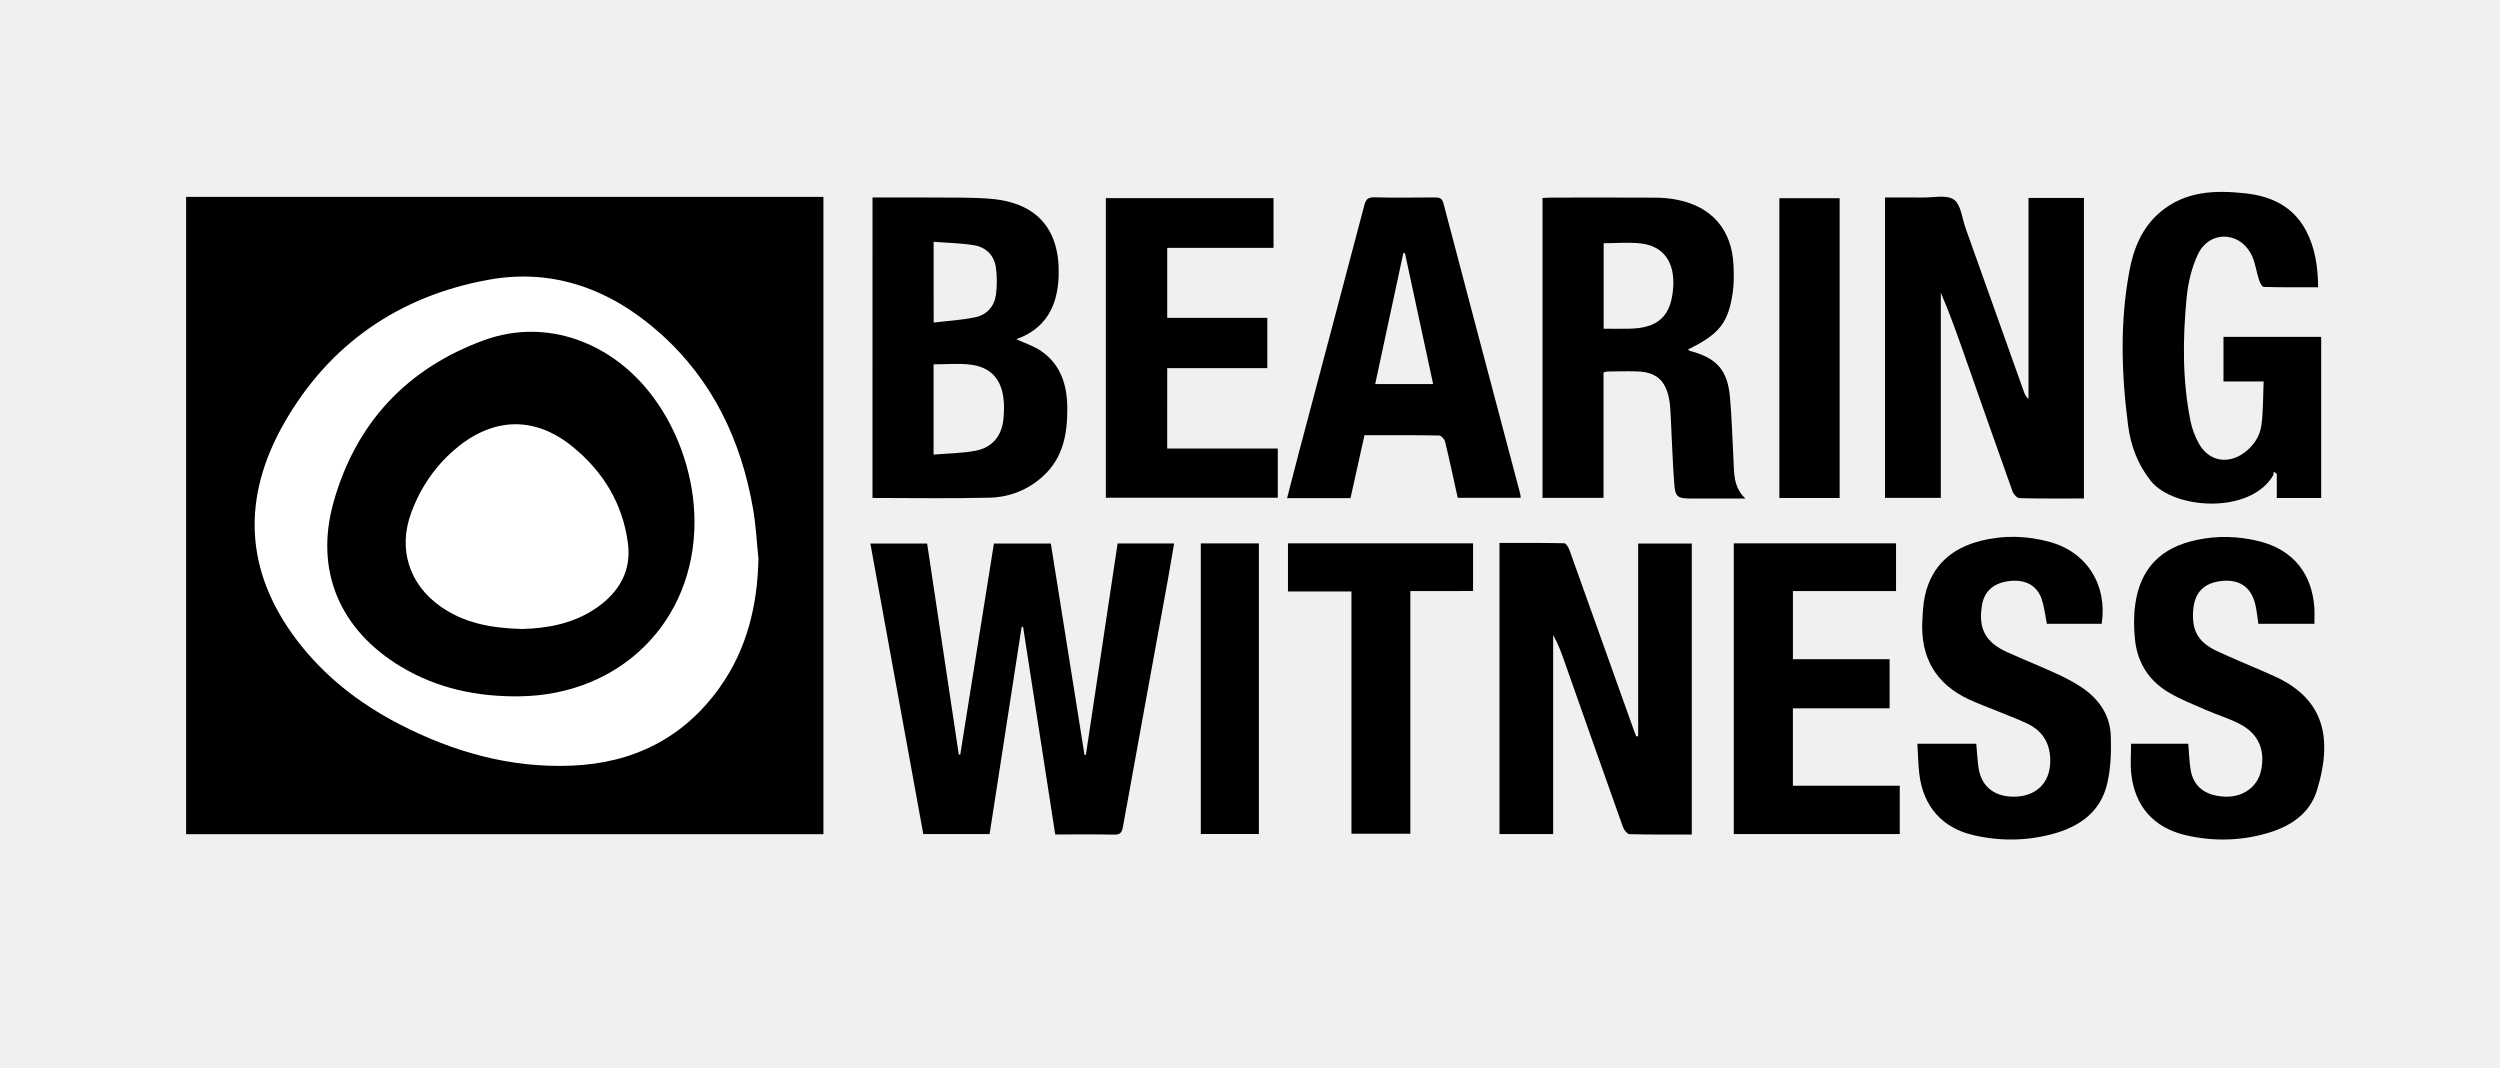
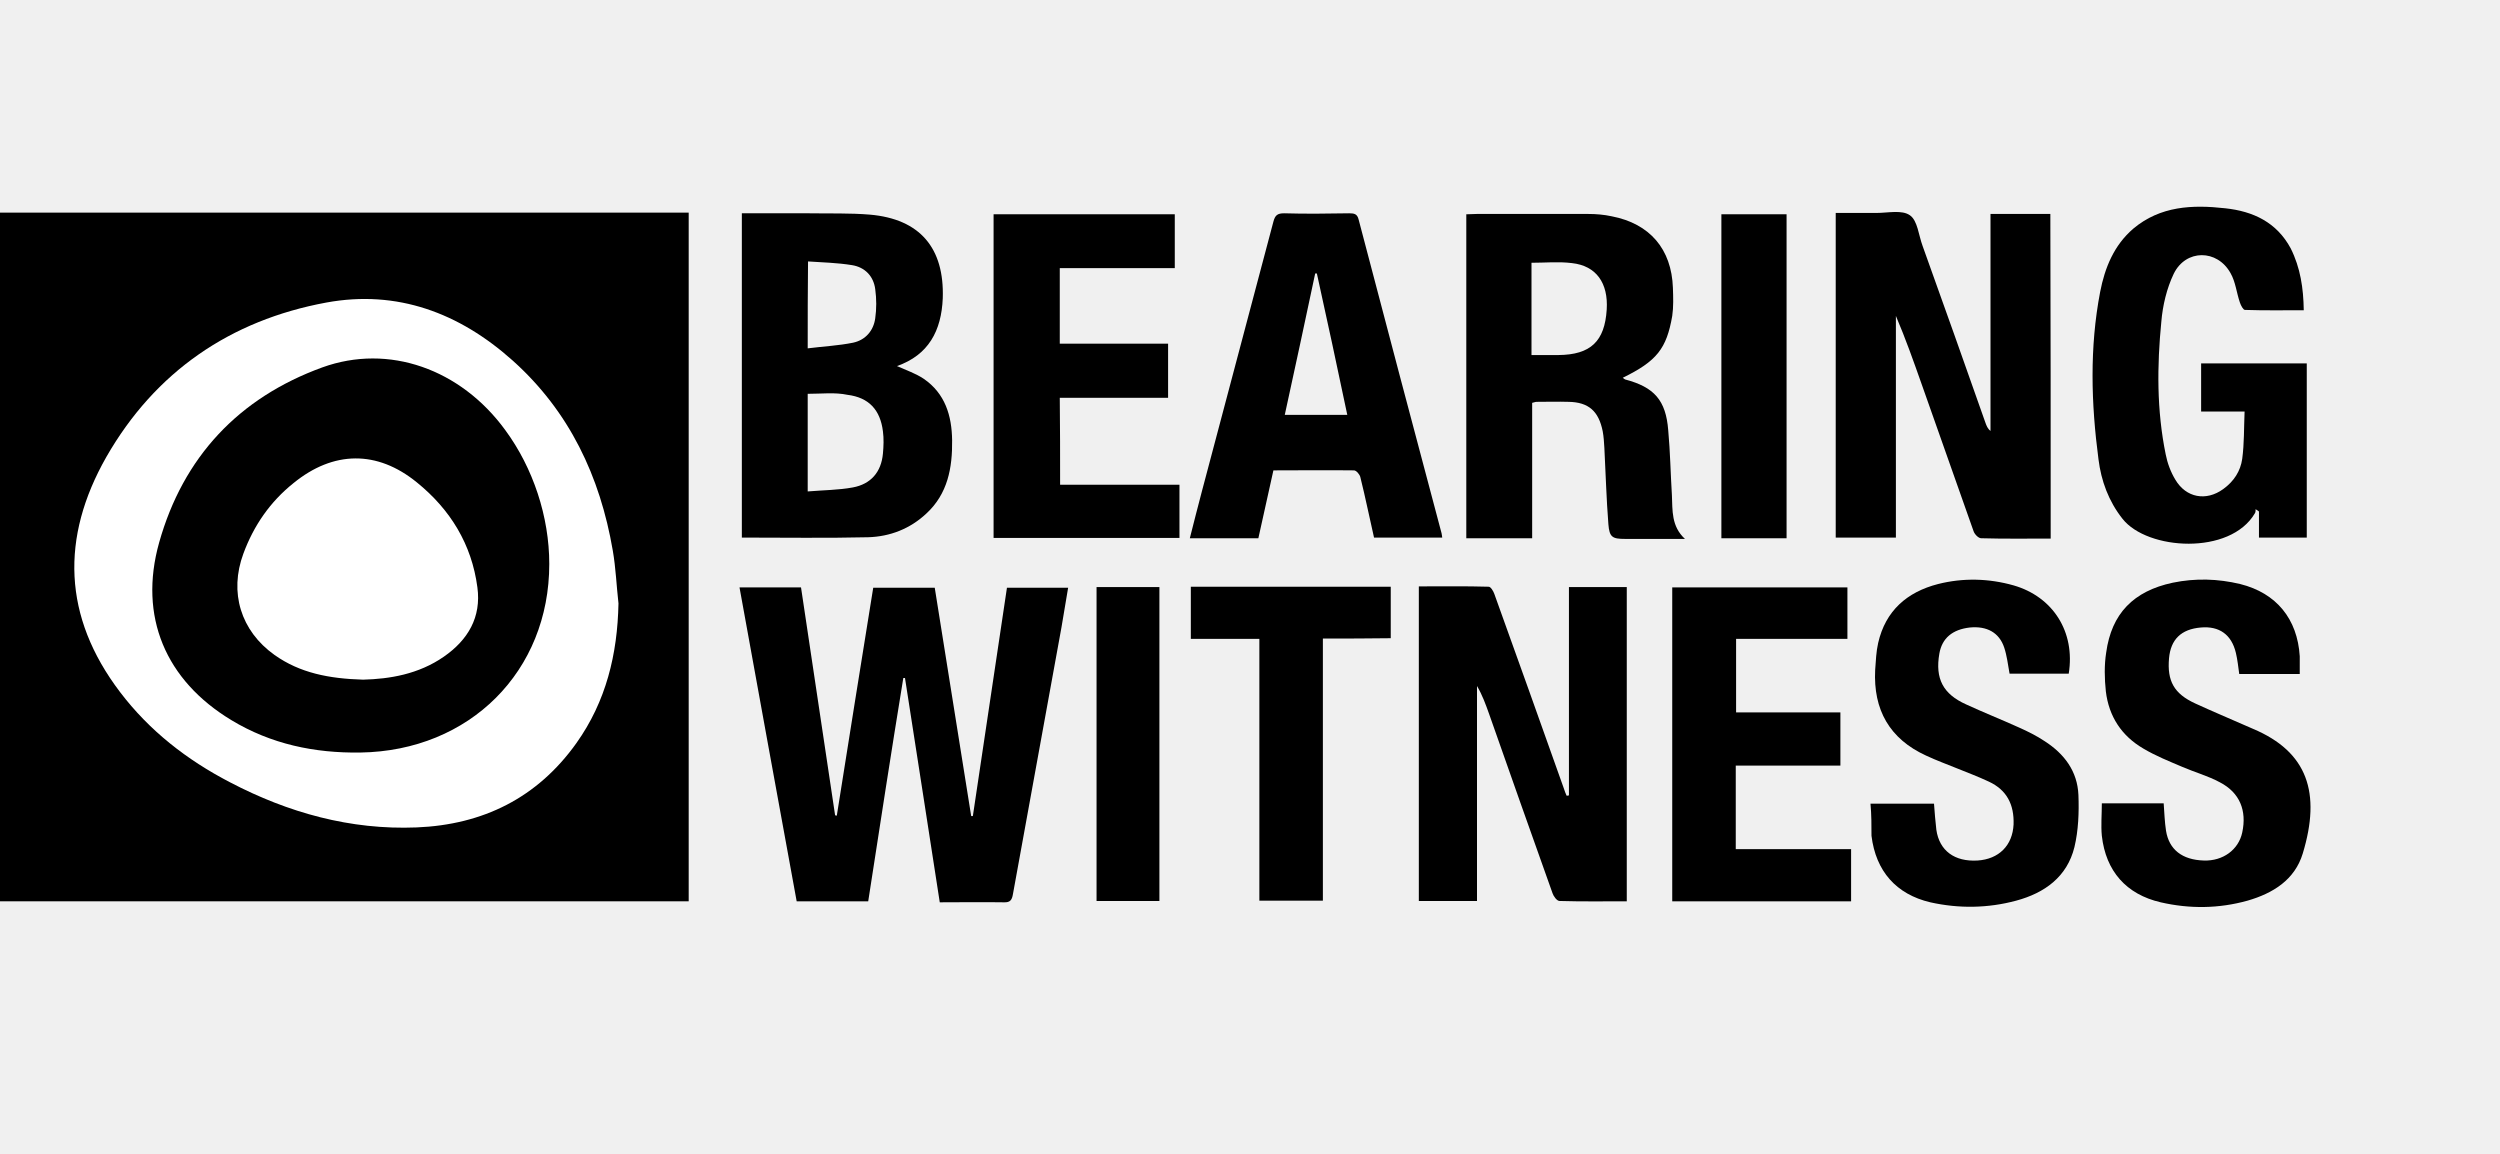
- <svg xmlns="http://www.w3.org/2000/svg" version="1.1" id="Layer_1" x="0px" y="0px" viewBox="0 0 808 345" style="enable-background:new 0 0 808 345;" xml:space="preserve">
+ <svg xmlns="http://www.w3.org/2000/svg" version="1.1" id="Layer_1" x="0px" y="0px" viewBox="0 0 747.8 345" style="enable-background:new 0 0 747.8 345;" xml:space="preserve">
+   <style type="text/css">
+ 	.st0{fill:#FFFFFF;}
+ </style>
  <g>
-     <rect x="60.15" y="63.63" width="205.98" height="205.98" />
-     <path fill="white" d="M245.13,180.46c-0.29,15.16-3.69,29.34-12.56,41.78c-11.66,16.35-27.99,24.41-47.81,25.22   c-19.82,0.81-38.35-4.43-55.84-13.49c-12.87-6.67-24.13-15.43-32.95-27.04c-17.07-22.47-17.83-46.25-4.09-70.26   c14.59-25.49,37.05-40.93,65.81-46.22c21.21-3.91,39.84,3.13,55.71,17.31c17,15.19,26.2,34.68,30.02,56.87   C244.31,169.85,244.57,175.18,245.13,180.46z" />
-     <path d="M224.46,168.68c0.01,32.13-23.84,55.91-56.46,56.37c-13.72,0.19-26.72-2.51-38.55-9.66   c-19.67-11.9-27.85-31.02-21.64-53.11c7.2-25.6,23.77-43.31,48.77-52.37c19.9-7.21,41.38,0.54,54.7,18.66   C219.66,139.97,224.45,154.56,224.46,168.68z" />
-     <path d="M319.84,269.58c-7.15,0-14.1,0-21.43,0c-5.68-31.19-11.37-62.42-17.11-93.92c6.18,0,12.06,0,18.35,0   c3.4,22.66,6.81,45.42,10.23,68.19c0.16,0.02,0.32,0.04,0.47,0.06c3.62-22.67,7.23-45.34,10.88-68.23c6.13,0,12.19,0,18.4,0   c3.63,22.8,7.26,45.54,10.88,68.29c0.15,0,0.3,0.01,0.45,0.01c3.41-22.72,6.82-45.45,10.25-68.34c6.03,0,11.91,0,18.27,0   c-0.69,4-1.34,7.93-2.05,11.85c-4.84,26.57-9.7,53.14-14.49,79.71c-0.32,1.77-0.8,2.59-2.8,2.55c-6.29-0.12-12.59-0.05-19.09-0.05   c-3.49-22.52-6.94-44.81-10.39-67.1c-0.15-0.01-0.31-0.01-0.46-0.02C326.77,224.82,323.33,247.04,319.84,269.58z" />
-     <path d="M673.53,161.11c-7.06,0-13.93,0.07-20.8-0.1c-0.79-0.02-1.95-1.25-2.27-2.16c-5.23-14.61-10.34-29.26-15.49-43.9   c-2.4-6.81-4.8-13.63-7.7-20.36c0,22.03,0,44.07,0,66.31c-6.15,0-12.02,0-18.04,0c0-32.29,0-64.47,0-97.07   c4.09,0,8.1-0.04,12.12,0.01c3.46,0.05,7.74-0.98,10.14,0.67c2.28,1.56,2.63,5.97,3.76,9.15c6.29,17.62,12.57,35.25,18.85,52.88   c0.3,0.84,0.6,1.67,1.51,2.39c0-21.6,0-43.2,0-64.95c6.15,0,11.94,0,17.92,0C673.53,96.33,673.53,128.51,673.53,161.11z" />
-     <path d="M282,63.83c6.85,0,13.43-0.05,20.01,0.01c6.12,0.06,12.26-0.1,18.34,0.43c14.97,1.31,22.34,10.04,21.8,25.03   c-0.35,9.77-4.28,17-13.68,20.33c2.68,1.25,5.59,2.16,8,3.81c6.42,4.39,8.43,11.01,8.48,18.43c0.06,8.23-1.29,15.97-7.71,21.91   c-4.92,4.55-10.91,6.91-17.44,7.07c-12.51,0.32-25.04,0.09-37.81,0.09C282,128.71,282,96.47,282,63.83z M301.73,117.76   c0,9.55,0,19,0,29.16c4.66-0.39,9.16-0.41,13.51-1.23c5.37-1.01,8.47-4.65,9.05-10.14c0.24-2.23,0.3-4.53,0.04-6.74   c-0.75-6.37-4.18-10.12-10.58-10.95C309.89,117.35,305.91,117.76,301.73,117.76z M301.76,104.25c4.72-0.57,9.22-0.81,13.56-1.74   c3.68-0.79,6.08-3.56,6.58-7.32c0.38-2.85,0.37-5.83-0.02-8.68c-0.54-3.92-3.14-6.58-6.98-7.23c-4.3-0.73-8.71-0.78-13.15-1.13   C301.76,87.03,301.76,95.26,301.76,104.25z" />
-     <path d="M529.45,237.95c0-20.68,0-41.37,0-62.28c5.86,0,11.46,0,17.33,0c0,31.22,0,62.52,0,94.04c-6.77,0-13.45,0.08-20.12-0.11   c-0.75-0.02-1.79-1.39-2.13-2.33c-6.38-17.89-12.67-35.81-18.99-53.72c-0.99-2.8-1.99-5.59-3.56-8.29c0,21.39,0,42.77,0,64.31   c-5.95,0-11.55,0-17.35,0c0-31.32,0-62.55,0-94.09c7.01,0,13.96-0.05,20.91,0.1c0.59,0.01,1.4,1.32,1.7,2.16   c6.96,19.38,13.87,38.78,20.79,58.17c0.25,0.69,0.52,1.37,0.78,2.06C529.01,237.96,529.23,237.96,529.45,237.95z" />
-     <path d="M545.55,112.96c0.39,0.27,0.51,0.42,0.67,0.46c8.68,2.3,12.16,6.21,12.93,15.16c0.56,6.47,0.74,12.96,1.09,19.45   c0.25,4.55-0.17,9.3,3.87,13.09c-2.3,0-4.6,0-6.9,0c-3.67,0-7.35,0-11.02,0c-3.78,0-4.74-0.54-5.04-4.36   c-0.59-7.59-0.8-15.22-1.2-22.82c-0.09-1.69-0.18-3.39-0.5-5.04c-1.16-5.99-4.22-8.65-10.24-8.85c-3.2-0.11-6.41-0.01-9.61,0.02   c-0.36,0-0.71,0.15-1.34,0.29c0,13.46,0,26.89,0,40.55c-6.71,0-13.14,0-19.72,0c0-32.25,0-64.44,0-96.91   c1.08-0.05,2.07-0.14,3.06-0.14c11.12-0.01,22.24-0.04,33.35,0.02c2.34,0.01,4.72,0.22,7.01,0.67c11.4,2.21,17.88,9.8,18.32,21.42   c0.11,2.81,0.16,5.68-0.24,8.45C558.62,104.35,555.72,107.98,545.55,112.96z M518.3,106.25c2.89,0,5.51,0.03,8.13-0.01   c9.59-0.13,13.78-4.11,14.36-13.59c0.48-7.92-3.13-13.07-10.36-13.95c-3.95-0.48-8.01-0.09-12.13-0.09   C518.3,87.81,518.3,96.82,518.3,106.25z" />
-     <path d="M749.21,92.84c-5.97,0-11.78,0.06-17.6-0.1c-0.51-0.01-1.18-1.34-1.45-2.16c-0.97-2.92-1.29-6.16-2.76-8.77   c-4.03-7.16-13.39-7.15-16.96,0.24c-2.11,4.37-3.28,9.46-3.74,14.33c-1.26,13.24-1.37,26.53,1.26,39.66   c0.53,2.63,1.53,5.28,2.88,7.59c3.19,5.44,9.19,6.49,14.33,2.81c3.15-2.26,5.23-5.37,5.73-9.09c0.6-4.53,0.5-9.16,0.71-14.07   c-4.58,0-8.68,0-12.98,0c0-4.96,0-9.6,0-14.41c10.55,0,20.97,0,31.57,0c0,17.36,0,34.64,0,52.08c-4.72,0-9.38,0-14.34,0   c0-2.64,0-5.23,0-7.81c-0.34-0.24-0.69-0.48-1.03-0.72c-0.04,0.41,0.04,0.89-0.15,1.21c-7.38,12.67-32.21,11.12-39.63,1.69   c-4.18-5.31-6.41-11.35-7.25-17.82c-2.17-16.69-2.68-33.43,0.45-50.07c1.36-7.23,4.1-13.94,9.93-18.87   c8.09-6.84,17.7-7.15,27.55-6.07c8.4,0.92,15.41,4.21,19.57,12.04C748.27,80.14,749.15,86.23,749.21,92.84z" />
-     <path d="M441,140.66c-1.52,6.85-3.01,13.54-4.52,20.33c-6.81,0-13.47,0-20.49,0c1.23-4.77,2.4-9.38,3.61-13.97   c7.12-26.91,14.28-53.81,21.36-80.73c0.49-1.86,1.21-2.55,3.22-2.51c6.5,0.15,13,0.08,19.51,0.03c1.47-0.01,2.37,0.17,2.83,1.9   c8.22,31.29,16.52,62.57,24.8,93.84c0.09,0.36,0.1,0.74,0.17,1.34c-6.78,0-13.48,0-20.35,0c-1.35-6.08-2.63-12.14-4.09-18.15   c-0.19-0.8-1.25-1.98-1.93-1.99C457.13,140.61,449.13,140.66,441,140.66z M454.07,81.78c-0.17,0.01-0.34,0.03-0.52,0.04   c-3.02,14.08-6.05,28.16-9.09,42.31c6.4,0,12.45,0,18.73,0C460.12,109.84,457.1,95.81,454.07,81.78z" />
-     <path d="M377.24,144.97c12.04,0,23.8,0,35.74,0c0,5.37,0,10.5,0,15.89c-18.46,0-36.95,0-55.57,0c0-32.24,0-64.44,0-96.83   c18.01,0,35.97,0,54.19,0c0,5.26,0,10.56,0,16.08c-11.43,0-22.8,0-34.35,0c0,7.6,0,14.98,0,22.63c10.77,0,21.47,0,32.35,0   c0,5.49,0,10.71,0,16.24c-10.78,0-21.47,0-32.35,0C377.24,127.7,377.24,136.12,377.24,144.97z" />
-     <path d="M748.01,201.62c-6.09,0-12,0-18.11,0c-0.32-2.09-0.5-4.23-0.99-6.29c-1.32-5.49-4.98-8.07-10.54-7.59   c-5.86,0.5-9.01,3.55-9.51,9.21c-0.6,6.78,1.52,10.63,7.77,13.53c4.95,2.3,9.99,4.37,15,6.55c0.78,0.34,1.54,0.7,2.32,1.03   c16.43,6.93,20.43,19.21,14.92,37.28c-2.4,7.89-8.92,11.93-16.5,14.06c-8.57,2.41-17.31,2.55-25.99,0.52   c-10.32-2.42-16.4-9.32-17.56-19.88c-0.34-3.14-0.05-6.35-0.05-9.66c6.13,0,12.29,0,18.48,0c0.24,2.84,0.32,5.56,0.73,8.23   c0.87,5.65,4.8,8.66,11.28,8.87c5.73,0.18,10.36-3.18,11.5-8.37c1.44-6.51-0.74-11.87-6.65-15.01c-3.55-1.88-7.48-3.03-11.18-4.65   c-3.96-1.73-8-3.34-11.73-5.48c-6.51-3.76-10.34-9.59-11.15-17.07c-0.41-3.81-0.47-7.76,0.06-11.55   c1.64-11.67,8.24-18.39,19.89-20.85c6.75-1.43,13.5-1.22,20.16,0.43c10.85,2.7,17.12,10.36,17.84,21.58   C748.1,198.09,748.01,199.69,748.01,201.62z" />
-     <path d="M619.7,240.37c6.57,0,12.74,0,19.03,0c0.24,2.65,0.36,5.26,0.74,7.84c0.94,6.26,5.51,9.63,12.35,9.25   c6.42-0.36,10.54-4.52,10.8-10.76c0.25-5.88-2.04-10.27-7.38-12.83c-2.96-1.42-6.06-2.55-9.1-3.8c-3.22-1.32-6.49-2.51-9.65-3.96   c-10.92-5.03-15.83-13.71-15.19-25.6c0.15-2.72,0.29-5.48,0.88-8.12c2.18-9.65,8.62-15.21,17.91-17.57   c7.53-1.91,15.15-1.71,22.63,0.4c11.83,3.35,18.45,13.93,16.54,26.39c-5.95,0-11.92,0-17.71,0c-0.55-2.75-0.82-5.38-1.63-7.84   c-1.48-4.5-5.21-6.54-10.27-6c-5.22,0.56-8.28,3.18-9.06,7.77c-1.28,7.53,1.06,12.05,8.05,15.2c5.23,2.36,10.55,4.5,15.78,6.88   c2.65,1.2,5.26,2.54,7.71,4.1c5.88,3.75,9.83,9.01,10.08,16.1c0.18,5.21,0,10.62-1.21,15.65c-2.15,8.92-8.89,13.69-17.38,16.01   c-8.5,2.33-17.15,2.44-25.73,0.46c-10.24-2.36-16.33-9.34-17.58-19.9C619.96,246.88,619.91,243.7,619.7,240.37z" />
-     <path d="M560.36,269.56c0-31.45,0-62.62,0-93.95c17.52,0,34.92,0,52.44,0c0,5.1,0,10.07,0,15.42c-11.05,0-22.1,0-33.33,0   c0,7.5,0,14.61,0,22.02c10.37,0,20.69,0,31.25,0c0,5.4,0,10.52,0,15.88c-10.43,0-20.76,0-31.26,0c0,8.39,0,16.53,0,25.02   c11.51,0,22.95,0,34.54,0c0,5.38,0,10.42,0,15.61C596.11,269.56,578.35,269.56,560.36,269.56z" />
-     <path d="M455.82,191.03c0,26.41,0,52.31,0,78.44c-6.31,0-12.47,0-19.03,0c0-25.98,0-52.01,0-78.31c-7.04,0-13.69,0-20.52,0   c0-5.31,0-10.35,0-15.56c19.88,0,39.73,0,59.82,0c0,5.05,0,10.07,0,15.42C469.45,191.03,462.81,191.03,455.82,191.03z" />
-     <path d="M594.57,160.96c-6.6,0-12.96,0-19.48,0c0-32.33,0-64.51,0-96.91c6.46,0,12.88,0,19.48,0   C594.57,96.34,594.57,128.51,594.57,160.96z" />
-     <path d="M388.1,175.63c6.25,0,12.43,0,18.77,0c0,31.3,0,62.52,0,93.91c-6.24,0-12.41,0-18.77,0   C388.1,238.26,388.1,207.04,388.1,175.63z" />
-     <path fill="white" d="M168.73,203.29c-10.25-0.27-18.91-1.99-26.49-7.38c-10.14-7.21-13.64-18.68-9.29-30.32   c3.13-8.37,8.04-15.47,15-21.12c11.91-9.66,25.03-9.86,36.94-0.24c10.01,8.08,16.38,18.51,18.06,31.37   c1.16,8.89-2.82,15.69-9.97,20.73C185.35,201.69,176.6,203.09,168.73,203.29z" />
+     <rect y="63.6" width="206" height="206" />
+     <path class="st0" d="M185,180.5c-0.3,15.2-3.7,29.3-12.6,41.8c-11.7,16.4-28,24.4-47.8,25.2c-19.8,0.8-38.4-4.4-55.8-13.5   c-12.9-6.7-24.1-15.4-32.9-27c-17.1-22.5-17.8-46.2-4.1-70.3c14.6-25.5,37.1-40.9,65.8-46.2c21.2-3.9,39.8,3.1,55.7,17.3   c17,15.2,26.2,34.7,30,56.9C184.2,169.9,184.4,175.2,185,180.5z" />
+     <path d="M164.3,168.7c0,32.1-23.8,55.9-56.5,56.4c-13.7,0.2-26.7-2.5-38.6-9.7c-19.7-11.9-27.8-31-21.6-53.1   c7.2-25.6,23.8-43.3,48.8-52.4c19.9-7.2,41.4,0.5,54.7,18.7C159.5,140,164.3,154.6,164.3,168.7z" />
+     <path d="M259.7,269.6c-7.1,0-14.1,0-21.4,0c-5.7-31.2-11.4-62.4-17.1-93.9c6.2,0,12.1,0,18.4,0c3.4,22.7,6.8,45.4,10.2,68.2   c0.2,0,0.3,0,0.5,0.1c3.6-22.7,7.2-45.3,10.9-68.2c6.1,0,12.2,0,18.4,0c3.6,22.8,7.3,45.5,10.9,68.3c0.1,0,0.3,0,0.5,0   c3.4-22.7,6.8-45.4,10.2-68.3c6,0,11.9,0,18.3,0c-0.7,4-1.3,7.9-2,11.9c-4.8,26.6-9.7,53.1-14.5,79.7c-0.3,1.8-0.8,2.6-2.8,2.5   c-6.3-0.1-12.6,0-19.1,0c-3.5-22.5-6.9-44.8-10.4-67.1c-0.1,0-0.3,0-0.5,0C266.6,224.8,263.2,247,259.7,269.6z" />
+     <path d="M613.4,161.1c-7.1,0-13.9,0.1-20.8-0.1c-0.8,0-2-1.2-2.3-2.2c-5.2-14.6-10.3-29.3-15.5-43.9c-2.4-6.8-4.8-13.6-7.7-20.4   c0,22,0,44.1,0,66.3c-6.2,0-12,0-18,0c0-32.3,0-64.5,0-97.1c4.1,0,8.1,0,12.1,0c3.5,0,7.7-1,10.1,0.7c2.3,1.6,2.6,6,3.8,9.2   c6.3,17.6,12.6,35.2,18.8,52.9c0.3,0.8,0.6,1.7,1.5,2.4c0-21.6,0-43.2,0-64.9c6.2,0,11.9,0,17.9,0   C613.4,96.3,613.4,128.5,613.4,161.1z" />
+     <path d="M221.9,63.8c6.9,0,13.4,0,20,0c6.1,0.1,12.3-0.1,18.3,0.4c15,1.3,22.3,10,21.8,25c-0.4,9.8-4.3,17-13.7,20.3   c2.7,1.2,5.6,2.2,8,3.8c6.4,4.4,8.4,11,8.5,18.4c0.1,8.2-1.3,16-7.7,21.9c-4.9,4.6-10.9,6.9-17.4,7.1c-12.5,0.3-25,0.1-37.8,0.1   C221.9,128.7,221.9,96.5,221.9,63.8z M241.6,117.8c0,9.6,0,19,0,29.2c4.7-0.4,9.2-0.4,13.5-1.2c5.4-1,8.5-4.6,9-10.1   c0.2-2.2,0.3-4.5,0-6.7c-0.8-6.4-4.2-10.1-10.6-10.9C249.7,117.3,245.8,117.8,241.6,117.8z M241.6,104.2c4.7-0.6,9.2-0.8,13.6-1.7   c3.7-0.8,6.1-3.6,6.6-7.3c0.4-2.8,0.4-5.8,0-8.7c-0.5-3.9-3.1-6.6-7-7.2c-4.3-0.7-8.7-0.8-13.1-1.1   C241.6,87,241.6,95.3,241.6,104.2z" />
+     <path d="M469.3,237.9c0-20.7,0-41.4,0-62.3c5.9,0,11.5,0,17.3,0c0,31.2,0,62.5,0,94c-6.8,0-13.5,0.1-20.1-0.1   c-0.8,0-1.8-1.4-2.1-2.3c-6.4-17.9-12.7-35.8-19-53.7c-1-2.8-2-5.6-3.6-8.3c0,21.4,0,42.8,0,64.3c-6,0-11.5,0-17.4,0   c0-31.3,0-62.6,0-94.1c7,0,14-0.1,20.9,0.1c0.6,0,1.4,1.3,1.7,2.2c7,19.4,13.9,38.8,20.8,58.2c0.2,0.7,0.5,1.4,0.8,2.1   C468.9,238,469.1,238,469.3,237.9z" />
+     <path d="M485.4,113c0.4,0.3,0.5,0.4,0.7,0.5c8.7,2.3,12.2,6.2,12.9,15.2c0.6,6.5,0.7,13,1.1,19.4c0.2,4.6-0.2,9.3,3.9,13.1   c-2.3,0-4.6,0-6.9,0c-3.7,0-7.3,0-11,0c-3.8,0-4.7-0.5-5-4.4c-0.6-7.6-0.8-15.2-1.2-22.8c-0.1-1.7-0.2-3.4-0.5-5   c-1.2-6-4.2-8.7-10.2-8.8c-3.2-0.1-6.4,0-9.6,0c-0.4,0-0.7,0.2-1.3,0.3c0,13.5,0,26.9,0,40.5c-6.7,0-13.1,0-19.7,0   c0-32.2,0-64.4,0-96.9c1.1,0,2.1-0.1,3.1-0.1c11.1,0,22.2,0,33.4,0c2.3,0,4.7,0.2,7,0.7c11.4,2.2,17.9,9.8,18.3,21.4   c0.1,2.8,0.2,5.7-0.2,8.4C498.5,104.3,495.6,108,485.4,113z M458.1,106.2c2.9,0,5.5,0,8.1,0c9.6-0.1,13.8-4.1,14.4-13.6   c0.5-7.9-3.1-13.1-10.4-13.9c-4-0.5-8-0.1-12.1-0.1C458.1,87.8,458.1,96.8,458.1,106.2z" />
+     <path d="M689.1,92.8c-6,0-11.8,0.1-17.6-0.1c-0.5,0-1.2-1.3-1.5-2.2c-1-2.9-1.3-6.2-2.8-8.8c-4-7.2-13.4-7.2-17,0.2   c-2.1,4.4-3.3,9.5-3.7,14.3c-1.3,13.2-1.4,26.5,1.3,39.7c0.5,2.6,1.5,5.3,2.9,7.6c3.2,5.4,9.2,6.5,14.3,2.8   c3.2-2.3,5.2-5.4,5.7-9.1c0.6-4.5,0.5-9.2,0.7-14.1c-4.6,0-8.7,0-13,0c0-5,0-9.6,0-14.4c10.5,0,21,0,31.6,0c0,17.4,0,34.6,0,52.1   c-4.7,0-9.4,0-14.3,0c0-2.6,0-5.2,0-7.8c-0.3-0.2-0.7-0.5-1-0.7c0,0.4,0,0.9-0.2,1.2c-7.4,12.7-32.2,11.1-39.6,1.7   c-4.2-5.3-6.4-11.4-7.2-17.8c-2.2-16.7-2.7-33.4,0.5-50.1c1.4-7.2,4.1-13.9,9.9-18.9c8.1-6.8,17.7-7.2,27.5-6.1   c8.4,0.9,15.4,4.2,19.6,12C688.1,80.1,689,86.2,689.1,92.8z" />
+     <path d="M380.9,140.7c-1.5,6.9-3,13.5-4.5,20.3c-6.8,0-13.5,0-20.5,0c1.2-4.8,2.4-9.4,3.6-14c7.1-26.9,14.3-53.8,21.4-80.7   c0.5-1.9,1.2-2.5,3.2-2.5c6.5,0.2,13,0.1,19.5,0c1.5,0,2.4,0.2,2.8,1.9c8.2,31.3,16.5,62.6,24.8,93.8c0.1,0.4,0.1,0.7,0.2,1.3   c-6.8,0-13.5,0-20.4,0c-1.4-6.1-2.6-12.1-4.1-18.1c-0.2-0.8-1.2-2-1.9-2C397,140.6,389,140.7,380.9,140.7z M393.9,81.8   c-0.2,0-0.3,0-0.5,0c-3,14.1-6,28.2-9.1,42.3c6.4,0,12.5,0,18.7,0C400,109.8,397,95.8,393.9,81.8z" />
+     <path d="M317.1,145c12,0,23.8,0,35.7,0c0,5.4,0,10.5,0,15.9c-18.5,0-37,0-55.6,0c0-32.2,0-64.4,0-96.8c18,0,36,0,54.2,0   c0,5.3,0,10.6,0,16.1c-11.4,0-22.8,0-34.4,0c0,7.6,0,15,0,22.6c10.8,0,21.5,0,32.4,0c0,5.5,0,10.7,0,16.2c-10.8,0-21.5,0-32.4,0   C317.1,127.7,317.1,136.1,317.1,145z" />
+     <path d="M687.9,201.6c-6.1,0-12,0-18.1,0c-0.3-2.1-0.5-4.2-1-6.3c-1.3-5.5-5-8.1-10.5-7.6c-5.9,0.5-9,3.6-9.5,9.2   c-0.6,6.8,1.5,10.6,7.8,13.5c5,2.3,10,4.4,15,6.6c0.8,0.3,1.5,0.7,2.3,1c16.4,6.9,20.4,19.2,14.9,37.3c-2.4,7.9-8.9,11.9-16.5,14.1   c-8.6,2.4-17.3,2.5-26,0.5c-10.3-2.4-16.4-9.3-17.6-19.9c-0.3-3.1,0-6.4,0-9.7c6.1,0,12.3,0,18.5,0c0.2,2.8,0.3,5.6,0.7,8.2   c0.9,5.6,4.8,8.7,11.3,8.9c5.7,0.2,10.4-3.2,11.5-8.4c1.4-6.5-0.7-11.9-6.7-15c-3.5-1.9-7.5-3-11.2-4.6c-4-1.7-8-3.3-11.7-5.5   c-6.5-3.8-10.3-9.6-11.2-17.1c-0.4-3.8-0.5-7.8,0.1-11.6c1.6-11.7,8.2-18.4,19.9-20.9c6.8-1.4,13.5-1.2,20.2,0.4   c10.8,2.7,17.1,10.4,17.8,21.6C687.9,198.1,687.9,199.7,687.9,201.6z" />
+     <path d="M559.5,240.4c6.6,0,12.7,0,19,0c0.2,2.6,0.4,5.3,0.7,7.8c0.9,6.3,5.5,9.6,12.3,9.2c6.4-0.4,10.5-4.5,10.8-10.8   c0.2-5.9-2-10.3-7.4-12.8c-3-1.4-6.1-2.6-9.1-3.8c-3.2-1.3-6.5-2.5-9.7-4c-10.9-5-15.8-13.7-15.2-25.6c0.2-2.7,0.3-5.5,0.9-8.1   c2.2-9.6,8.6-15.2,17.9-17.6c7.5-1.9,15.2-1.7,22.6,0.4c11.8,3.4,18.5,13.9,16.5,26.4c-6,0-11.9,0-17.7,0c-0.5-2.8-0.8-5.4-1.6-7.8   c-1.5-4.5-5.2-6.5-10.3-6c-5.2,0.6-8.3,3.2-9.1,7.8c-1.3,7.5,1.1,12.1,8,15.2c5.2,2.4,10.5,4.5,15.8,6.9c2.7,1.2,5.3,2.5,7.7,4.1   c5.9,3.8,9.8,9,10.1,16.1c0.2,5.2,0,10.6-1.2,15.6c-2.2,8.9-8.9,13.7-17.4,16c-8.5,2.3-17.2,2.4-25.7,0.5   c-10.2-2.4-16.3-9.3-17.6-19.9C559.8,246.9,559.8,243.7,559.5,240.4z" />
+     <path d="M500.2,269.6c0-31.4,0-62.6,0-93.9c17.5,0,34.9,0,52.4,0c0,5.1,0,10.1,0,15.4c-11,0-22.1,0-33.3,0c0,7.5,0,14.6,0,22   c10.4,0,20.7,0,31.2,0c0,5.4,0,10.5,0,15.9c-10.4,0-20.8,0-31.3,0c0,8.4,0,16.5,0,25c11.5,0,23,0,34.5,0c0,5.4,0,10.4,0,15.6   C536,269.6,518.2,269.6,500.2,269.6z" />
+     <path d="M395.7,191c0,26.4,0,52.3,0,78.4c-6.3,0-12.5,0-19,0c0-26,0-52,0-78.3c-7,0-13.7,0-20.5,0c0-5.3,0-10.4,0-15.6   c19.9,0,39.7,0,59.8,0c0,5.1,0,10.1,0,15.4C409.3,191,402.7,191,395.7,191z" />
+     <path d="M534.4,161c-6.6,0-13,0-19.5,0c0-32.3,0-64.5,0-96.9c6.5,0,12.9,0,19.5,0C534.4,96.3,534.4,128.5,534.4,161z" />
+     <path d="M328,175.6c6.2,0,12.4,0,18.8,0c0,31.3,0,62.5,0,93.9c-6.2,0-12.4,0-18.8,0C328,238.3,328,207,328,175.6z" />
+     <path class="st0" d="M108.6,203.3c-10.2-0.3-18.9-2-26.5-7.4c-10.1-7.2-13.6-18.7-9.3-30.3c3.1-8.4,8-15.5,15-21.1   c11.9-9.7,25-9.9,36.9-0.2c10,8.1,16.4,18.5,18.1,31.4c1.2,8.9-2.8,15.7-10,20.7C125.2,201.7,116.5,203.1,108.6,203.3z" />
  </g>
</svg>
